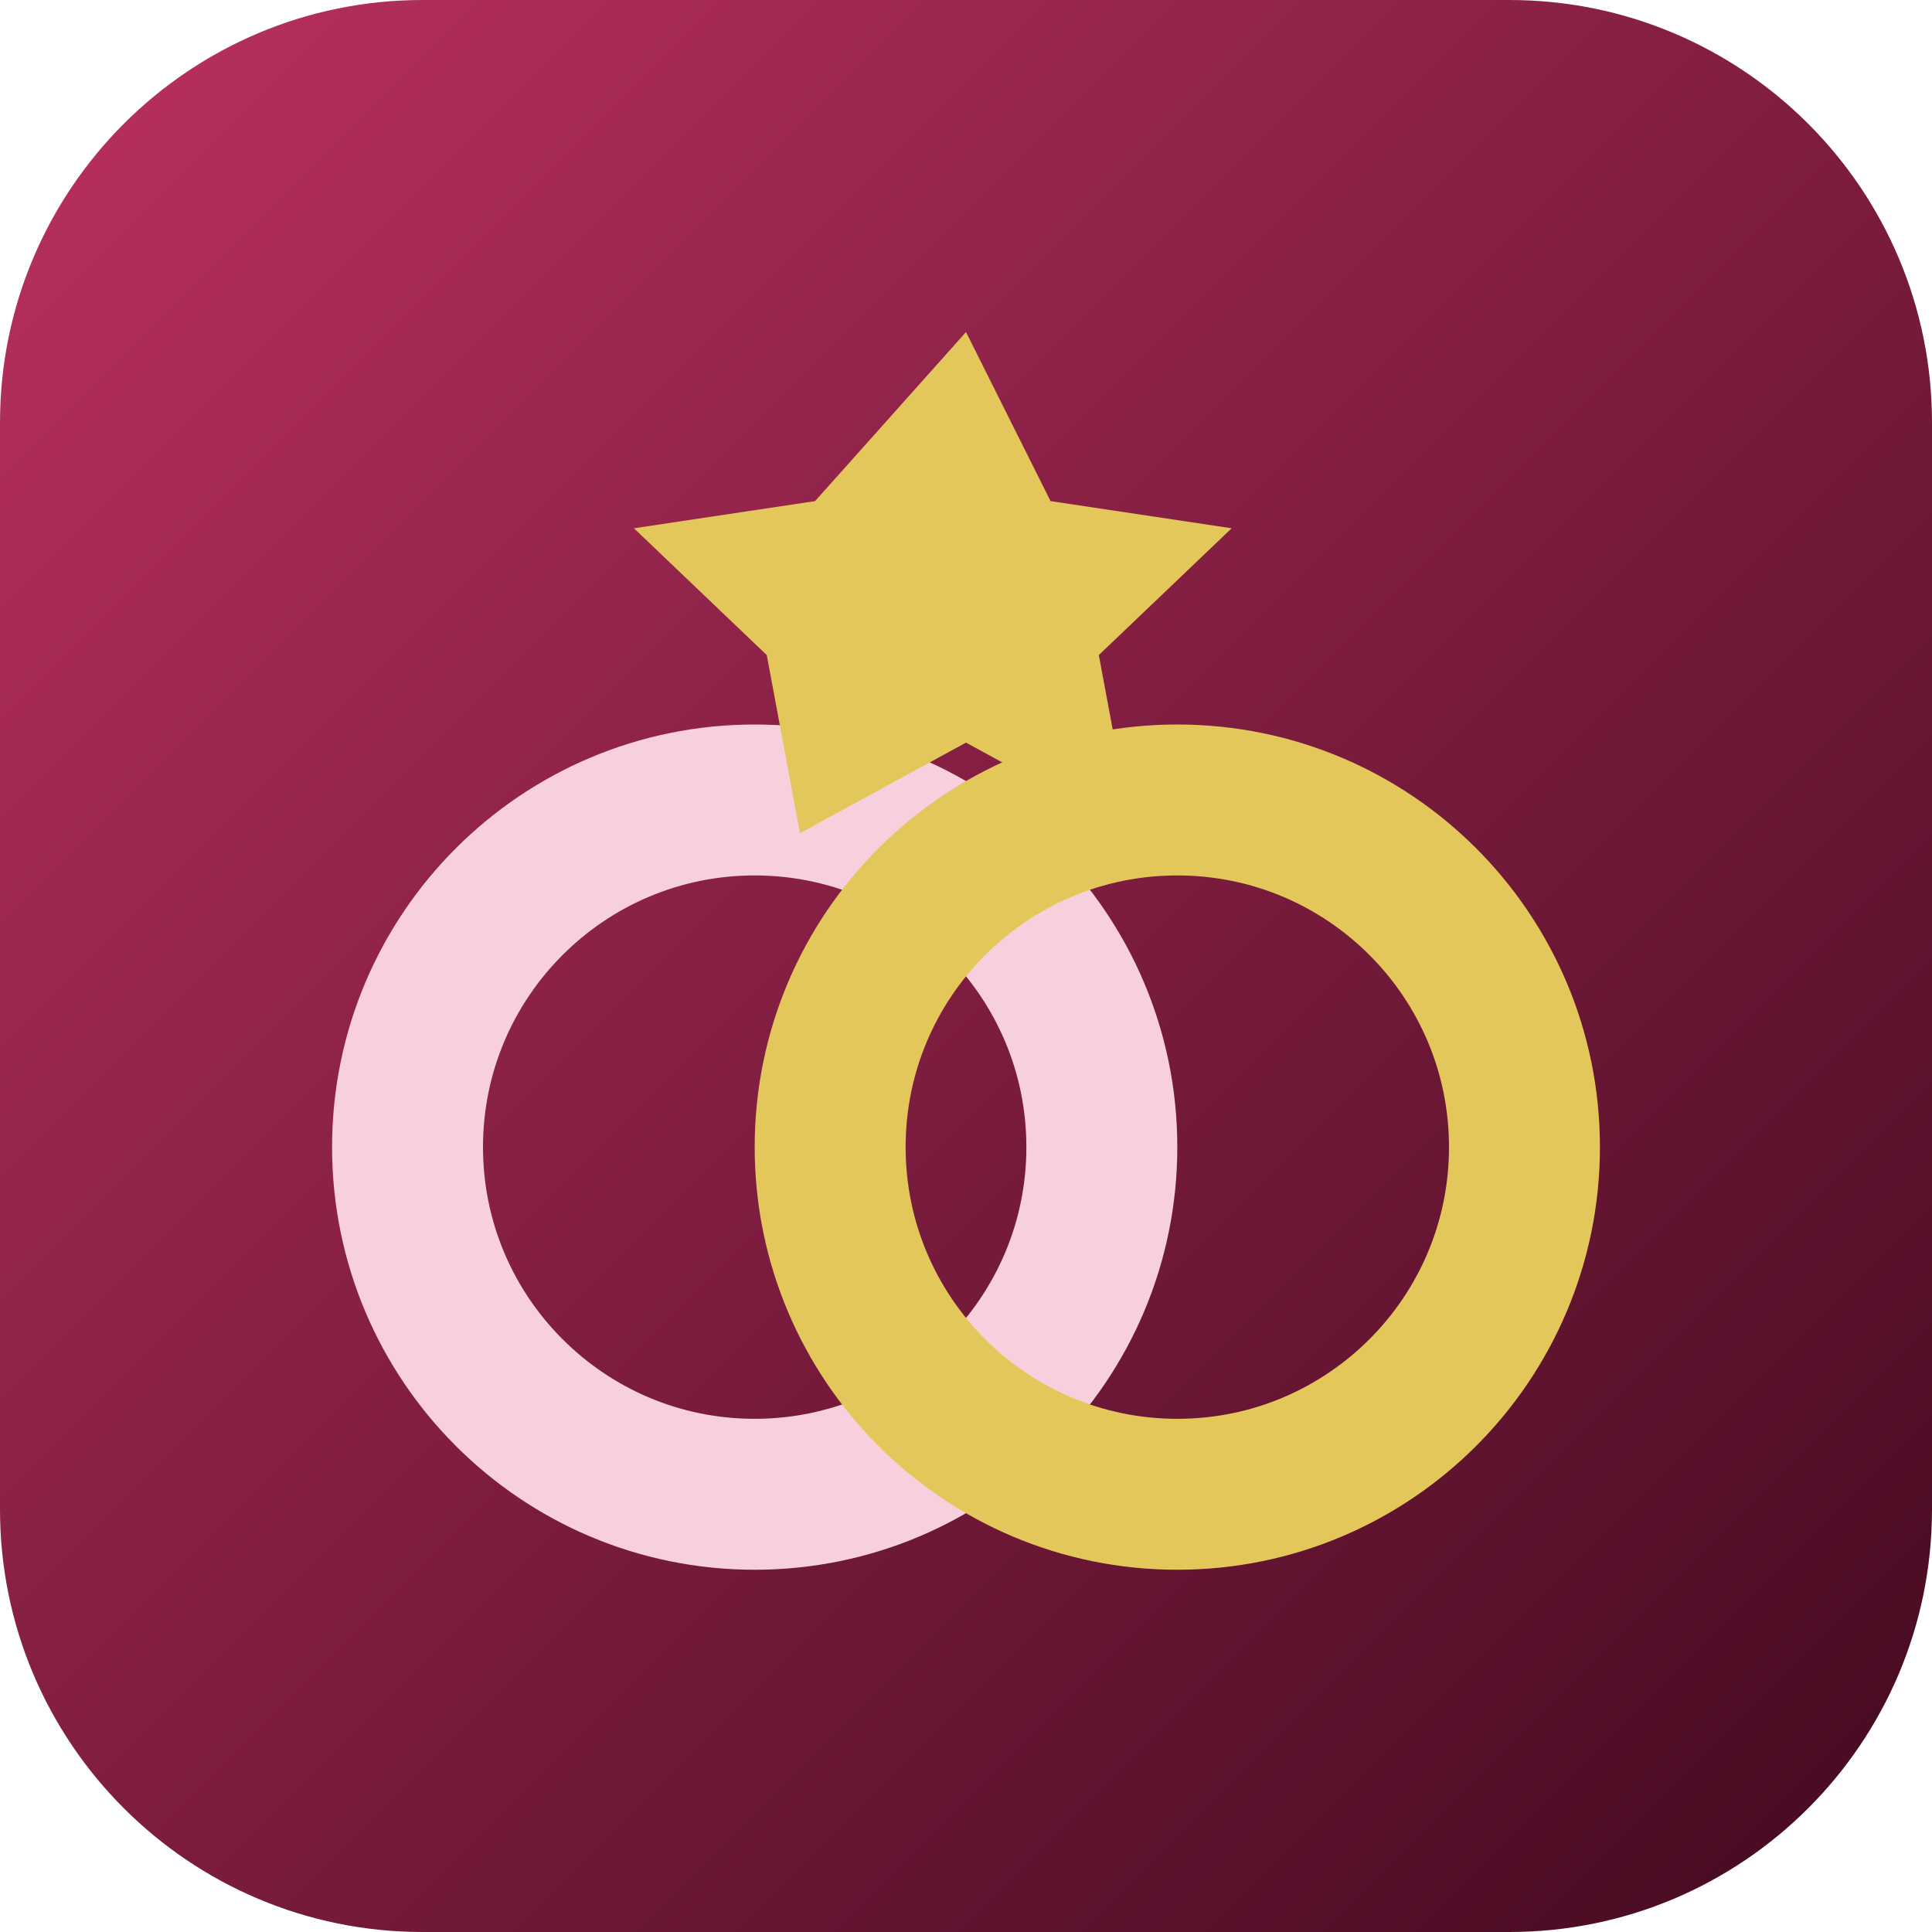
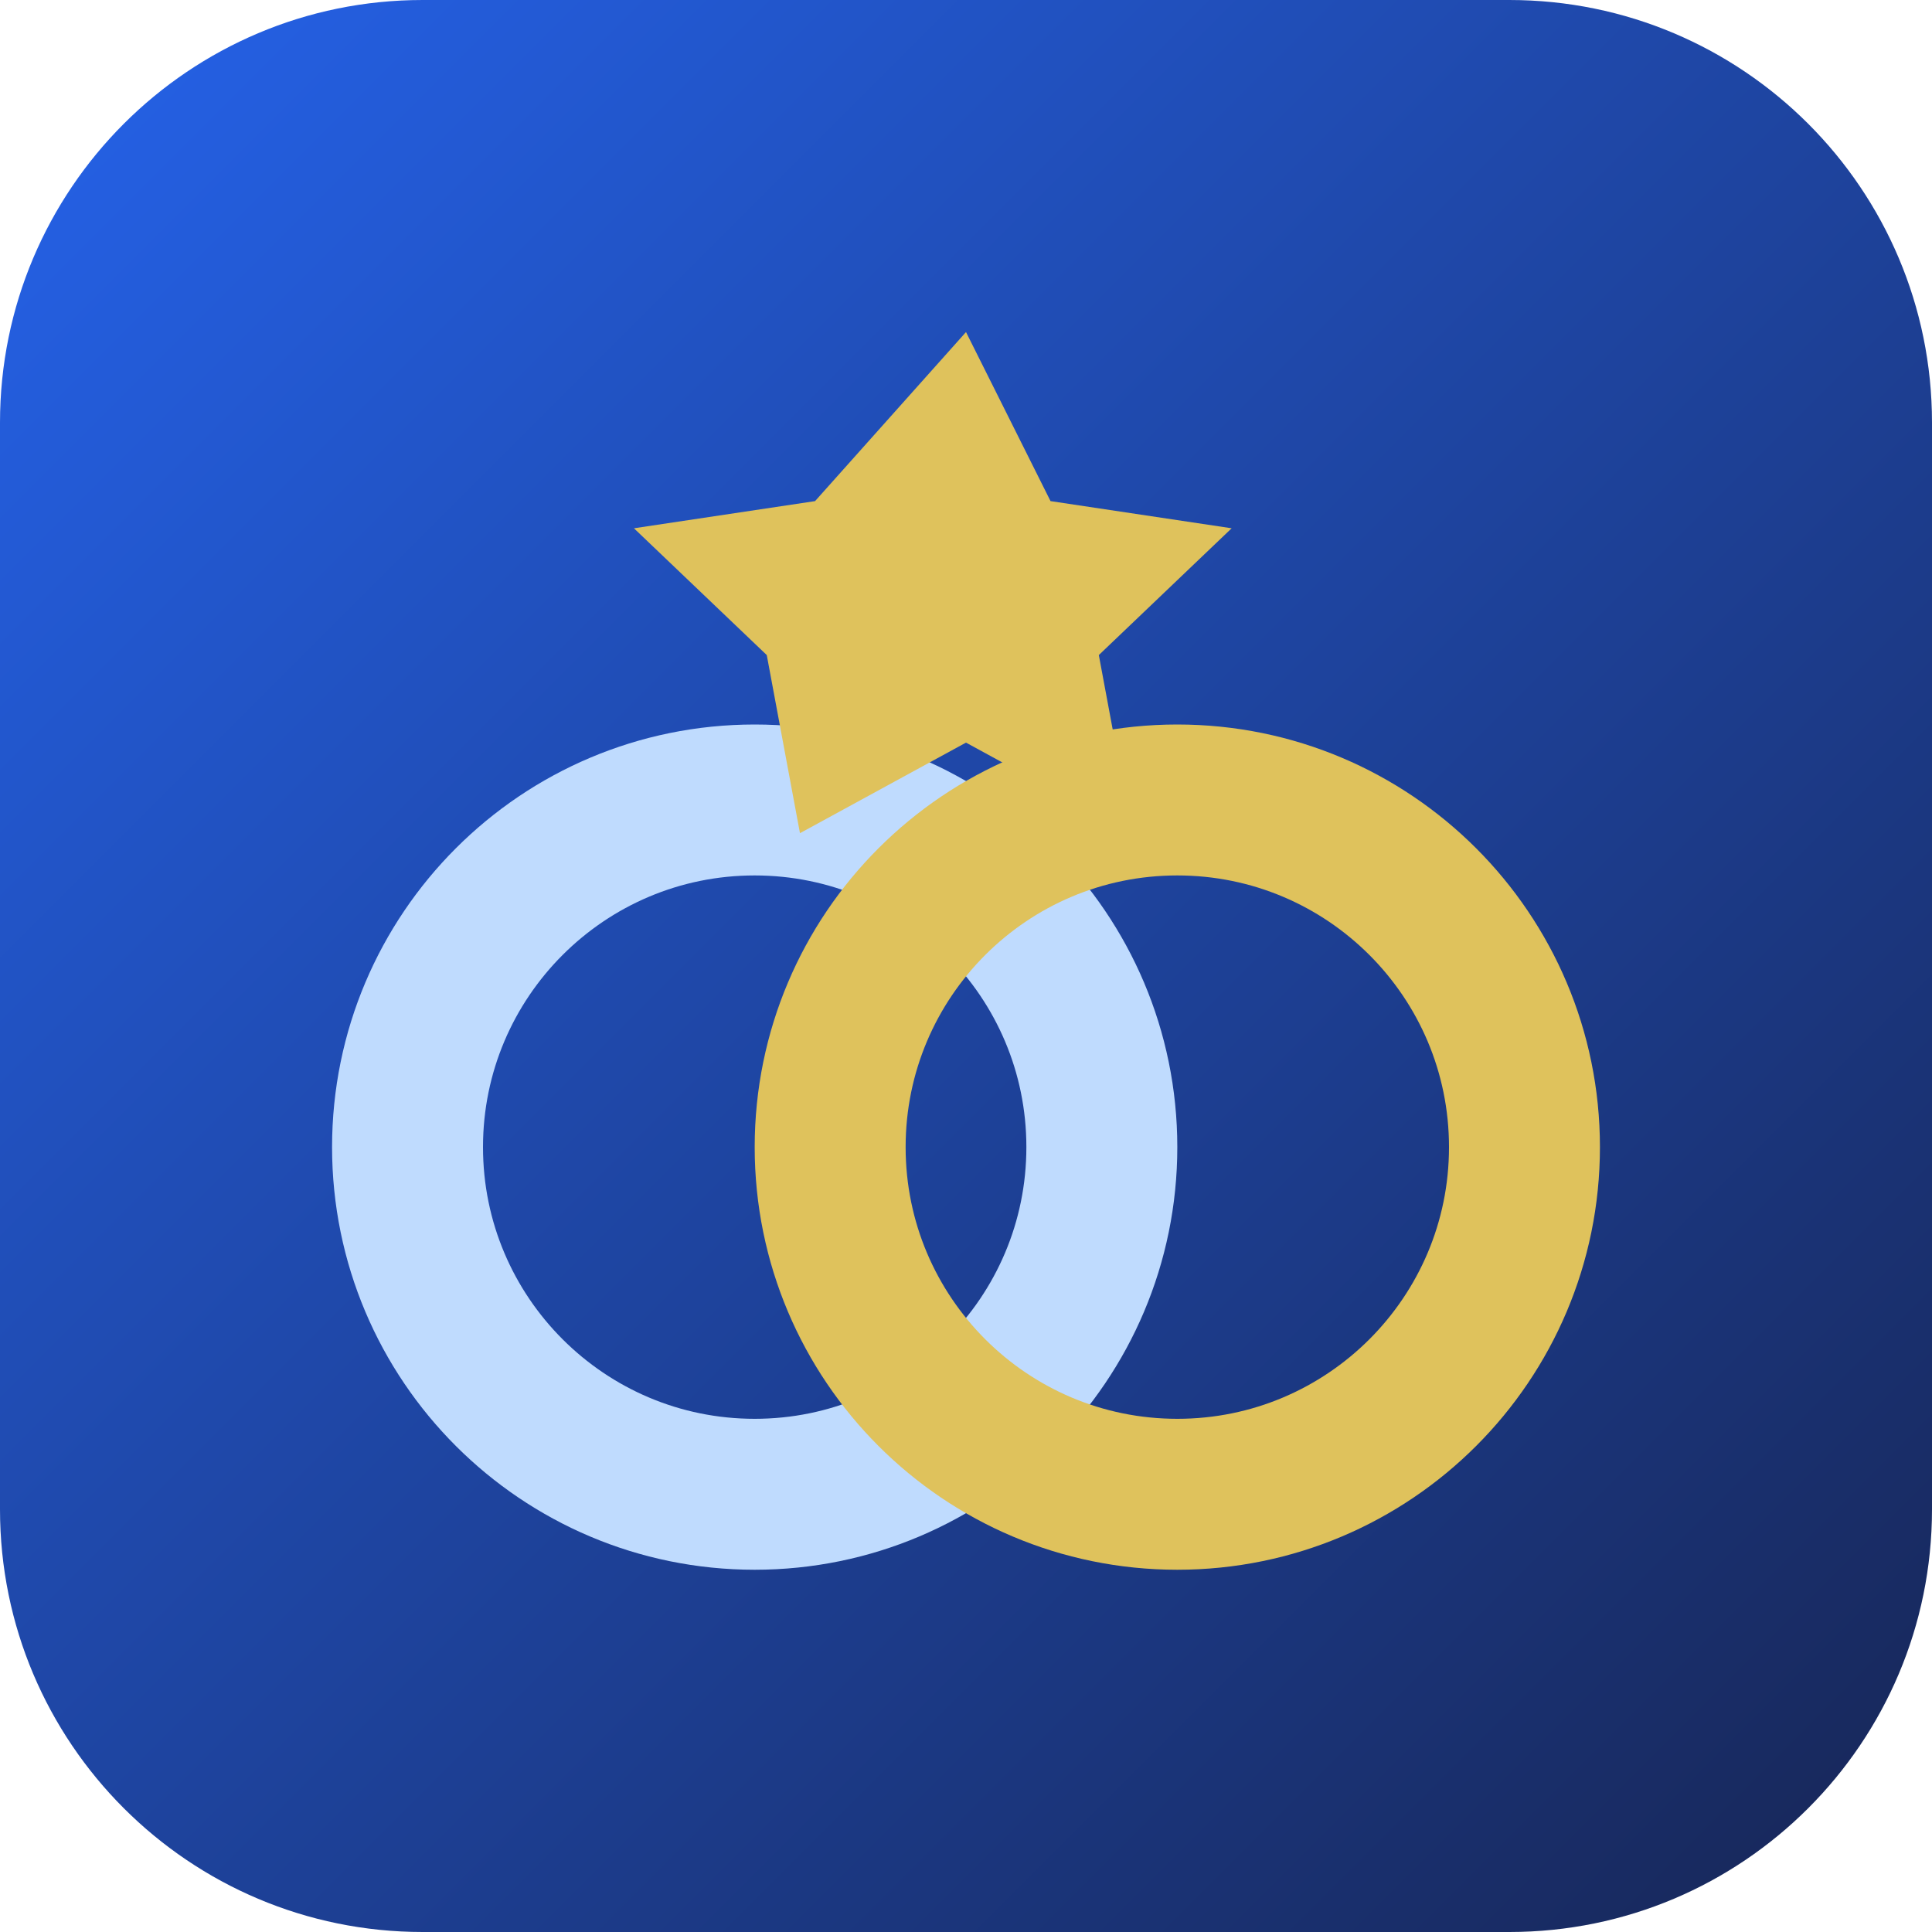
<svg xmlns="http://www.w3.org/2000/svg" viewBox="0 0 64 64">
  <defs>
    <linearGradient id="bg" x1="0" y1="0" x2="1" y2="1">
-       <stop offset="0" stop-color="#bc3160" />
-       <stop offset="1" stop-color="#41091f" />
+       <stop offset="0" stop-color="#2563eb" />
+       <stop offset="1" stop-color="#172554" />
    </linearGradient>
  </defs>
  <rect width="64" height="64" rx="14" fill="url(#bg)" />
-   <circle cx="25" cy="38" r="11.5" fill="none" stroke="#f7cfdd" stroke-width="5" />
-   <circle cx="39" cy="38" r="11.5" fill="none" stroke="#e4c75b" stroke-width="5" />
-   <path d="M32 11l2.8 5.6 6 .9-4.4 4.2 1.1 5.9L32 24.6l-5.5 3-1.1-5.9-4.4-4.2 6-.9z" fill="#e4c75b" />
+   <circle cx="25" cy="38" r="11.5" fill="none" stroke="#bfdbfe" stroke-width="5" />
+   <circle cx="39" cy="38" r="11.5" fill="none" stroke="#dfc25c" stroke-width="5" />
+   <path d="M32 11l2.8 5.6 6 .9-4.4 4.2 1.1 5.9L32 24.6l-5.5 3-1.1-5.9-4.4-4.2 6-.9z" fill="#dfc25c" />
</svg>
